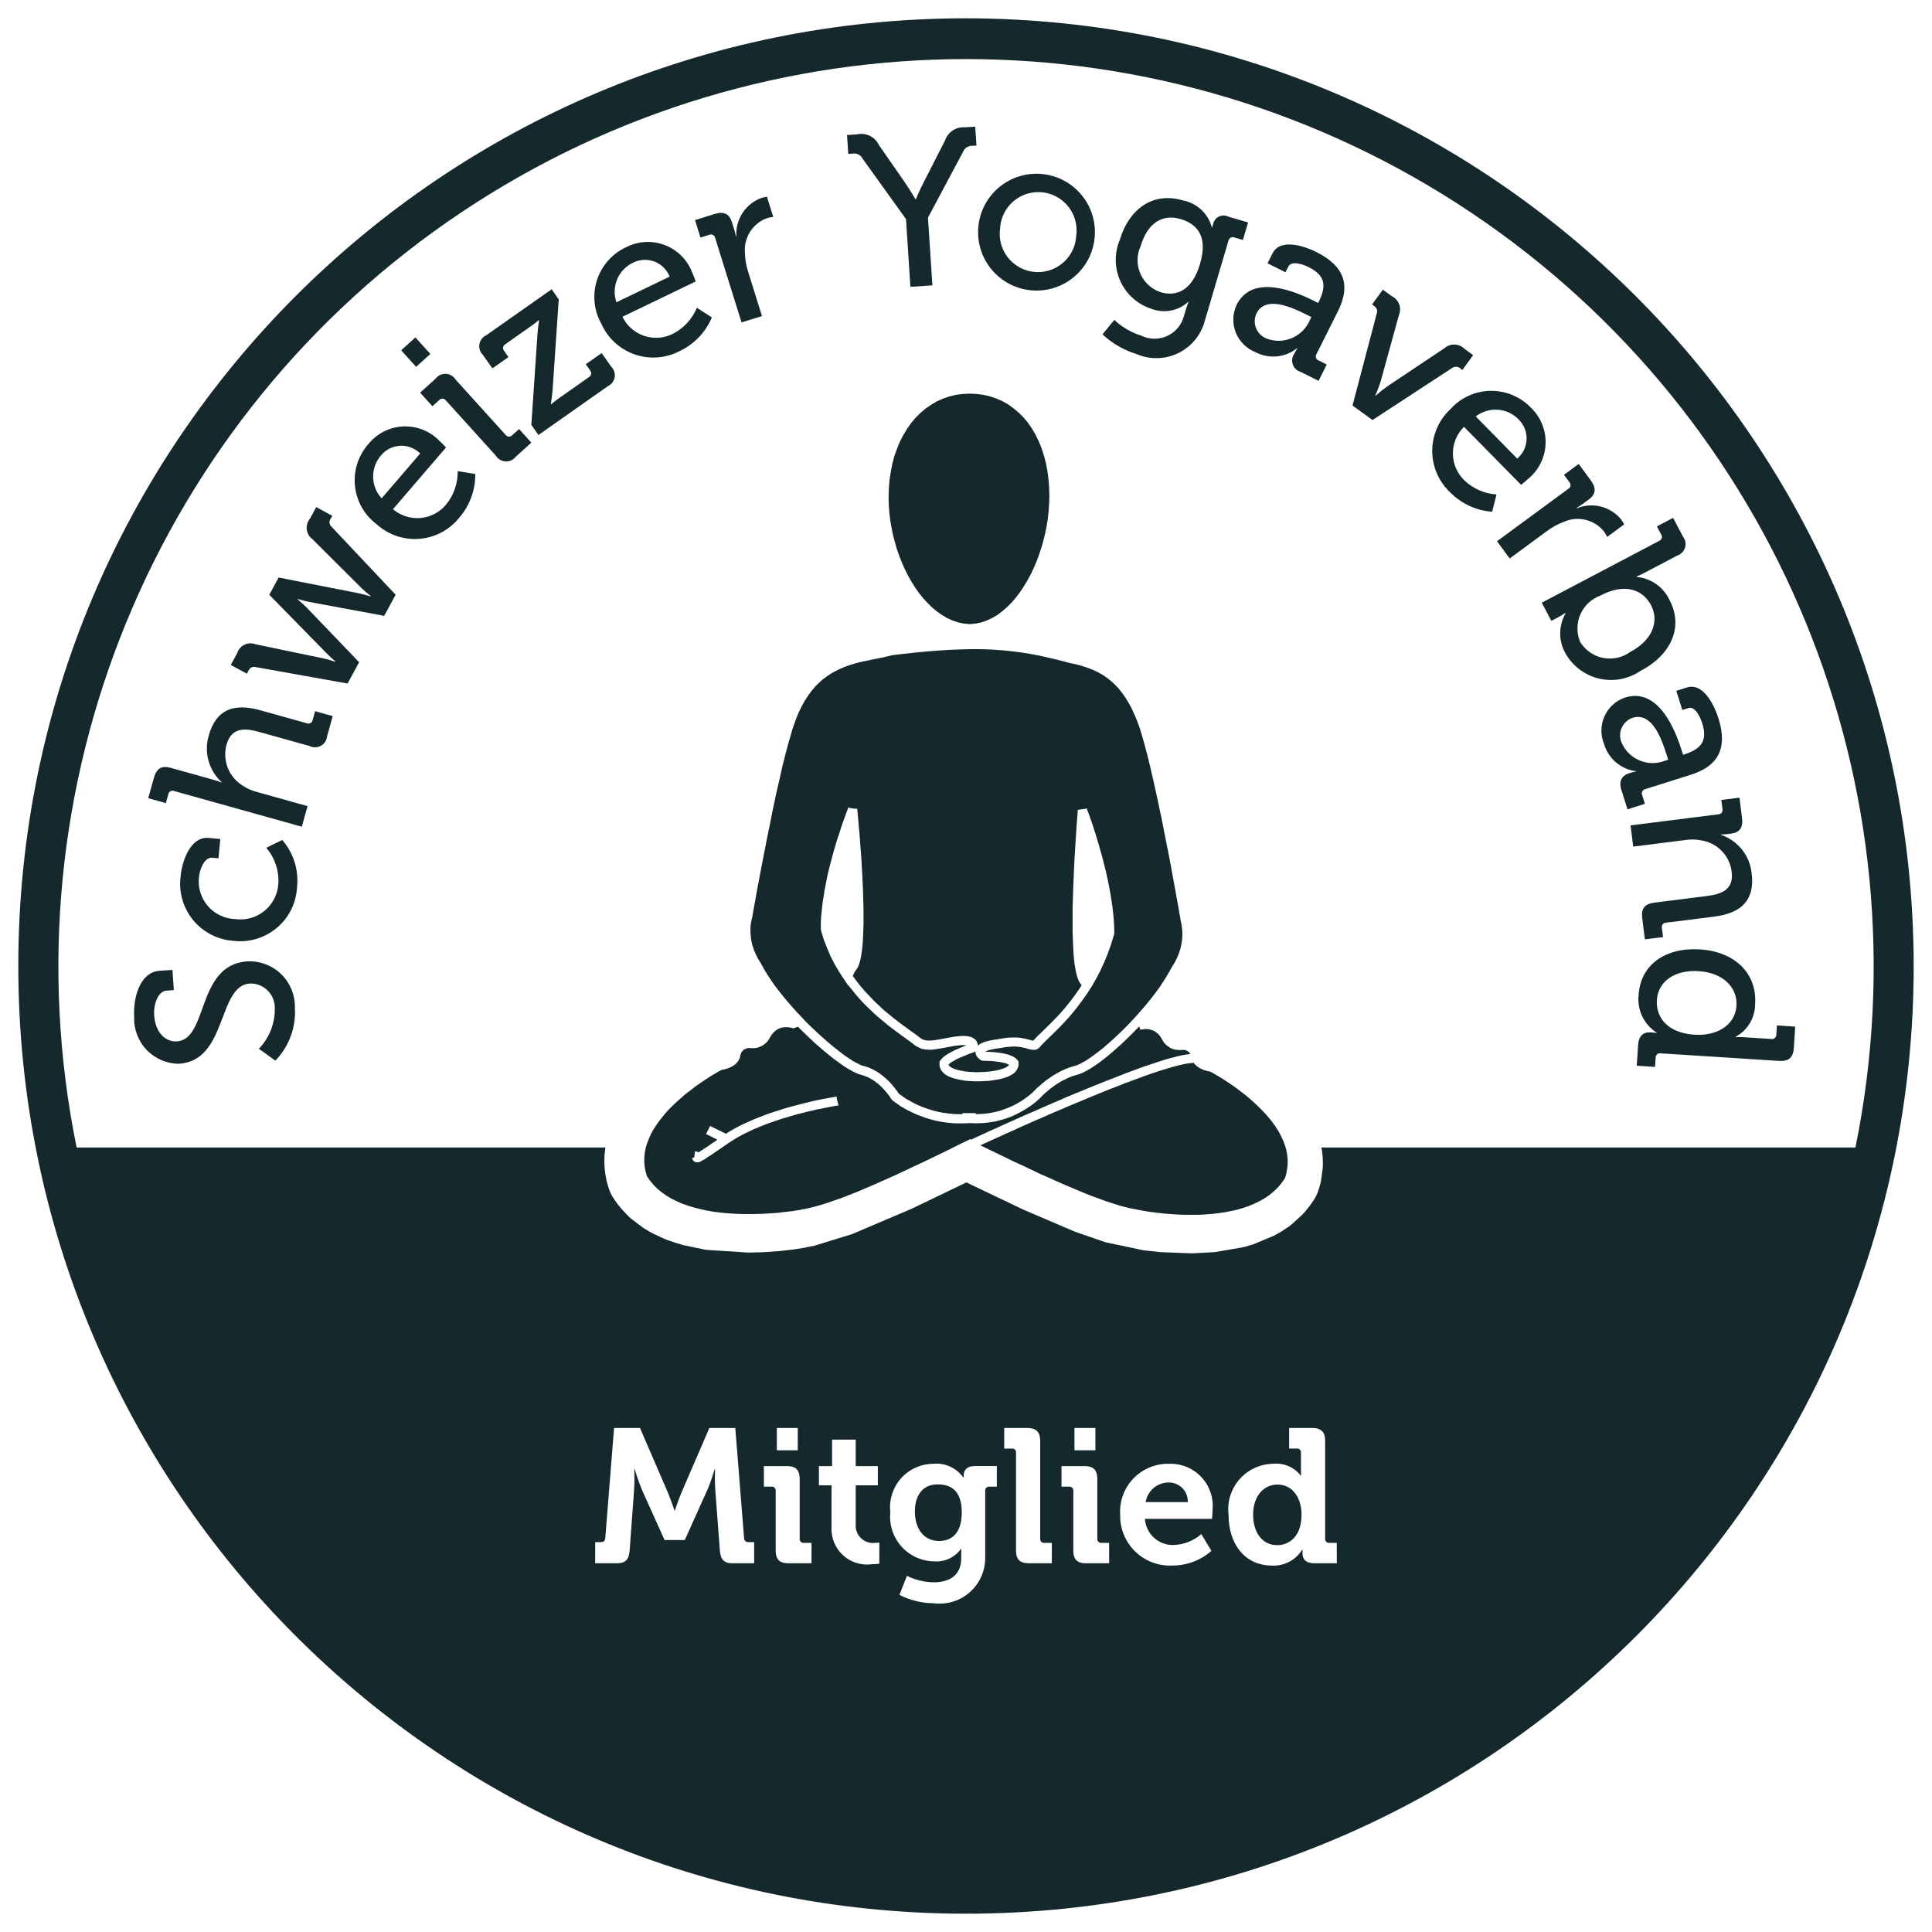
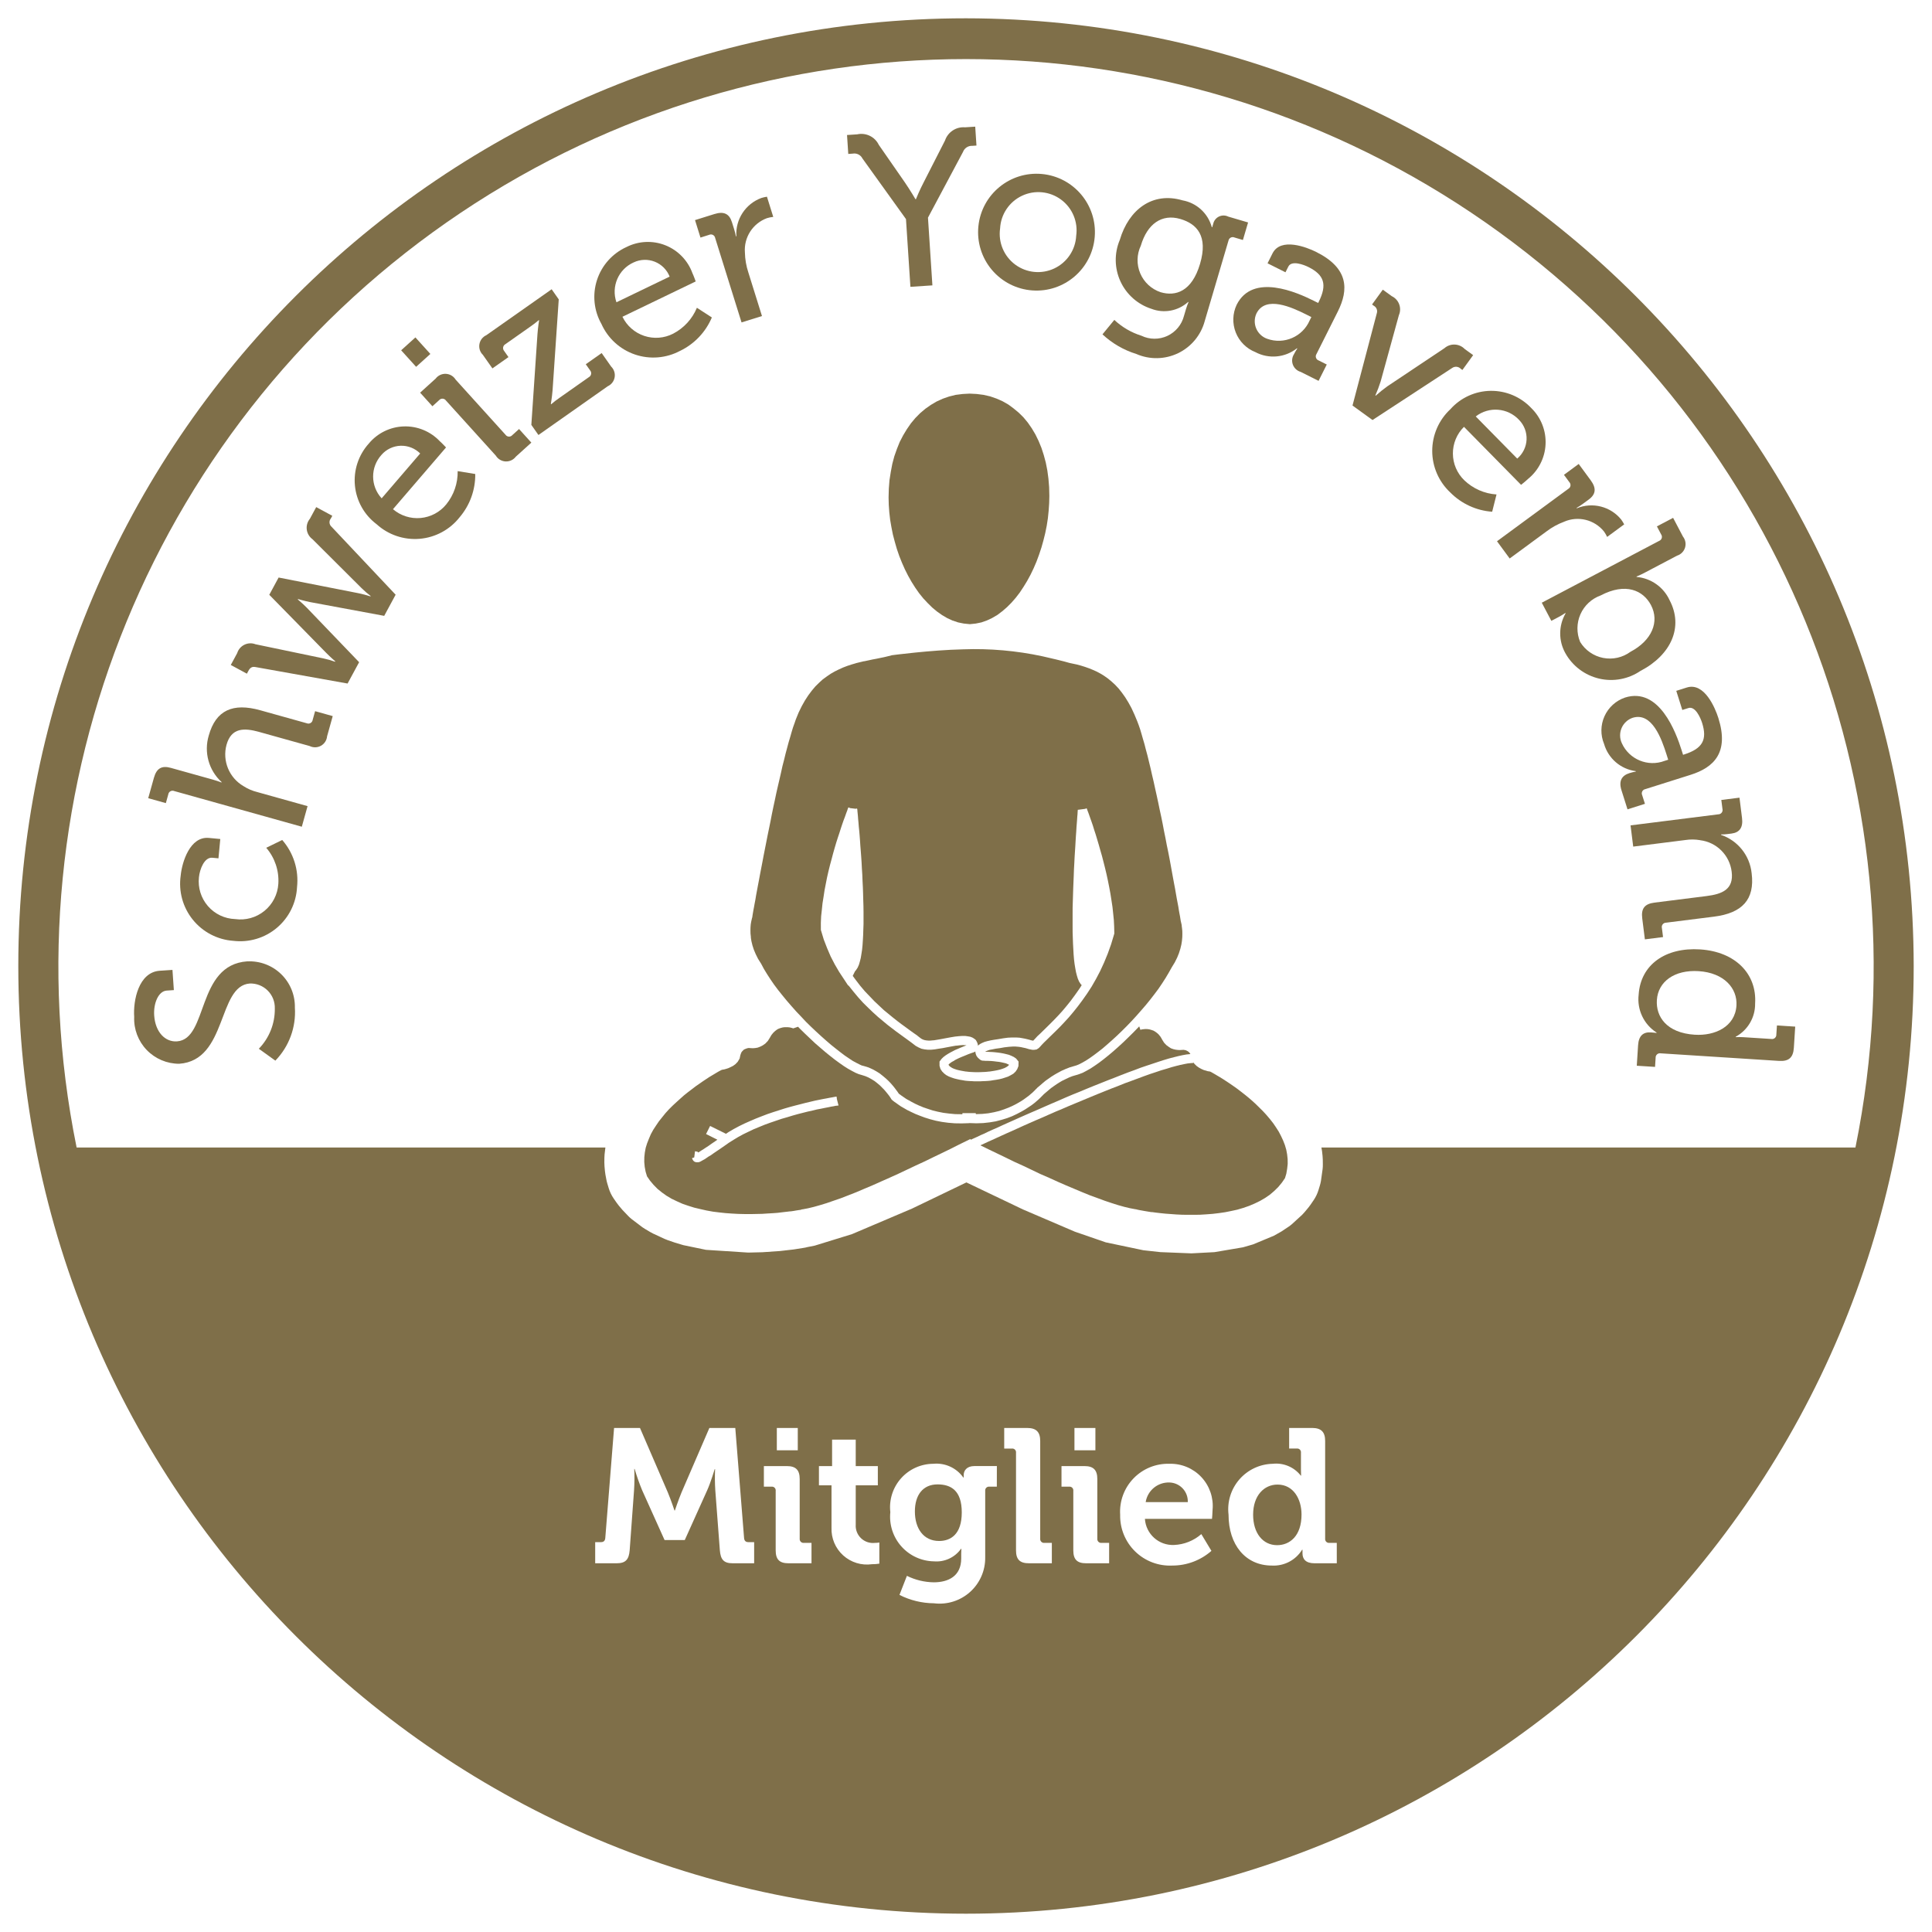
<svg xmlns="http://www.w3.org/2000/svg" viewBox="0 0 96.378 96.378">
-   <g fill="#15292d">
+   <g fill="#7F6F49">
    <path d="m12.333 47.957c-2.545.177-1.935 3.883-3.504 3.992-.582.041-1.079-.454-1.137-1.288-.043-.614.213-1.216.619-1.245l.362-.025-.07-1.009-.636.044c-1.053.073-1.33 1.481-1.273 2.305a2.243 2.243 0 0 0 2.246 2.335c2.414-.168 1.901-3.892 3.525-4.004a1.209 1.209 0 0 1 1.244 1.248 2.825 2.825 0 0 1 -.797 2.007l.824.593a3.47 3.47 0 0 0 .974-2.647 2.26 2.26 0 0 0 -2.376-2.304z" fill-rule="evenodd" />
    <path d="m13.281 42.292a2.506 2.506 0 0 1 .604 1.793 1.894 1.894 0 0 1 -2.157 1.763 1.88 1.88 0 0 1 -1.804-2.083c.039-.405.273-1.013.667-.976l.307.029.091-.964-.57-.054c-.942-.089-1.342 1.21-1.405 1.878a2.854 2.854 0 0 0 2.621 3.255 2.841 2.841 0 0 0 3.183-2.683 3.065 3.065 0 0 0 -.739-2.347z" fill-rule="evenodd" />
    <path d="m15.598 35.911a.215.215 0 0 1 -.298.168l-2.319-.648c-1.366-.382-2.214-.002-2.566 1.258a2.263 2.263 0 0 0 .64 2.325l-.006.021a4.597 4.597 0 0 0 -.439-.146l-2.086-.583c-.455-.127-.712.018-.846.495l-.284 1.017.879.246.121-.434a.215.215 0 0 1 .298-.168l6.364 1.779.287-1.027-2.51-.702a2.262 2.262 0 0 1 -.683-.294 1.831 1.831 0 0 1 -.85-2.064c.24-.858.877-.851 1.629-.641l2.521.704a.603.603 0 0 0 .867-.488l.281-1.006-.879-.246z" fill-rule="evenodd" />
    <path d="m16.503 25.867.074-.136-.803-.434-.314.581a.705.705 0 0 0 .125 1.018l2.446 2.437a4.454 4.454 0 0 0 .459.398l-.01.02a5.798 5.798 0 0 0 -.591-.157l-3.99-.784-.466.861 2.844 2.902c.209.213.449.418.449.418l-.011.02a4.452 4.452 0 0 0 -.585-.167l-3.383-.705a.695.695 0 0 0 -.915.443l-.319.59.803.435.073-.136c.083-.155.175-.23.355-.195l4.595.822.576-1.064-2.6-2.707c-.209-.213-.459-.423-.459-.423l.011-.02s.312.094.605.152l3.694.686.57-1.055-3.203-3.396a.297.297 0 0 1 -.031-.404z" fill-rule="evenodd" />
    <path d="m22.831 23.502a2.561 2.561 0 0 1 -.569 1.658 1.865 1.865 0 0 1 -2.658.241l2.646-3.08s-.204-.219-.312-.312a2.367 2.367 0 0 0 -3.542.12 2.738 2.738 0 0 0 .39 4.021 2.839 2.839 0 0 0 4.141-.345 3.261 3.261 0 0 0 .781-2.159zm-3.8-.812a1.321 1.321 0 0 1 1.93-.068l-1.922 2.237a1.604 1.604 0 0 1 -.008-2.168z" fill-rule="evenodd" />
    <path d="m25.559 21.704a.215.215 0 0 1 -.342-.017l-2.489-2.751a.604.604 0 0 0 -.995-.05l-.775.702.613.678.334-.303a.216.216 0 0 1 .342.018l2.489 2.751a.604.604 0 0 0 .995.05l.775-.702-.613-.678z" fill-rule="evenodd" />
    <path d="m20.261 17.01h.958v1.112h-.958z" transform="matrix(.741567 -.6708788 .6708788 .741567 -6.42469 18.45321)" />
    <g fill-rule="evenodd">
      <path d="m30.014 17.613-.792.557.215.306a.22.22 0 0 1 -.059.337l-1.458 1.026a4.851 4.851 0 0 0 -.428.329l-.013-.018s.056-.322.086-.68l.308-4.536-.354-.504-3.259 2.292a.603.603 0 0 0 -.171.981l.475.675.801-.564-.215-.306a.22.22 0 0 1 .059-.337l1.242-.874a4.853 4.853 0 0 0 .428-.329l.013.018s-.053.307-.081.689l-.305 4.521.354.504 3.457-2.432a.603.603 0 0 0 .171-.981z" />
      <path d="m33.933 17.5a3.256 3.256 0 0 0 1.578-1.664l-.746-.483a2.558 2.558 0 0 1 -1.184 1.292 1.864 1.864 0 0 1 -2.53-.843l3.654-1.762s-.099-.282-.162-.411a2.365 2.365 0 0 0 -3.291-1.306 2.735 2.735 0 0 0 -1.25 3.837 2.836 2.836 0 0 0 3.93 1.339zm-2.322-4.41a1.319 1.319 0 0 1 1.794.709l-2.654 1.28a1.603 1.603 0 0 1 .859-1.989z" />
      <path d="m35.374 11.715a.215.215 0 0 1 .303.159l1.315 4.21 1.019-.318-.679-2.173a3.381 3.381 0 0 1 -.172-.995 1.688 1.688 0 0 1 1.1-1.715 1.552 1.552 0 0 1 .314-.063l-.315-1.008a2.146 2.146 0 0 0 -.279.064 1.913 1.913 0 0 0 -1.247 1.911l-.021.007a3.145 3.145 0 0 0 -.094-.374l-.105-.336c-.134-.431-.414-.551-.876-.406l-.966.302.272.872z" />
      <path d="m42.535 7.664a.454.454 0 0 1 .49.244l2.17 3.021.221 3.379 1.097-.072-.221-3.379 1.747-3.276a.468.468 0 0 1 .464-.306l.208-.014-.062-.943-.505.033a.973.973 0 0 0 -1.003.66l-1.035 2.029c-.235.445-.415.897-.415.897l-.022.001s-.248-.425-.528-.836l-1.302-1.876a.966.966 0 0 0 -1.081-.524l-.504.033.062.944z" />
      <path d="m51.499 14.488a2.914 2.914 0 1 0 -2.692-3.201 2.913 2.913 0 0 0 2.692 3.201zm-1.609-3.095a1.909 1.909 0 1 1 3.796.371 1.909 1.909 0 1 1 -3.796-.371z" />
      <path d="m60.098 16.017 1.189-4.028a.214.214 0 0 1 .294-.142l.422.125.258-.875-.991-.292a.527.527 0 0 0 -.749.363l-.05.169-.021-.006a1.851 1.851 0 0 0 -1.462-1.337c-1.487-.439-2.677.447-3.128 1.977a2.562 2.562 0 0 0 1.577 3.434 1.778 1.778 0 0 0 1.832-.342l.021.006a3.229 3.229 0 0 0 -.121.331l-.106.358a1.515 1.515 0 0 1 -2.126.989 3.508 3.508 0 0 1 -1.349-.788l-.591.72a4.381 4.381 0 0 0 1.693.981 2.499 2.499 0 0 0 3.408-1.642zm-2.2-1.44a1.685 1.685 0 0 1 -.988-2.321c.32-1.086 1.047-1.605 1.975-1.331.823.243 1.39.846.979 2.238-.411 1.392-1.227 1.632-1.965 1.414z" />
      <path d="m65.666 12.572c-.481-.242-1.779-.745-2.188.071l-.246.492.894.448.143-.285c.163-.325.772-.093 1.008.026.776.389.943.866.504 1.741l-.024.049-.216-.108c-.835-.419-3.046-1.405-3.85.197a1.74 1.74 0 0 0 .931 2.361 1.901 1.901 0 0 0 2.075-.189l.02.01a2.351 2.351 0 0 0 -.167.285.588.588 0 0 0 .333.881l.894.448.409-.815-.403-.202a.215.215 0 0 1 -.108-.325l1.06-2.113c.552-1.101.543-2.163-1.068-2.971zm-.333 3.412a1.686 1.686 0 0 1 -2.12.916.926.926 0 0 1 -.534-1.264c.458-.914 1.775-.302 2.492.057l.246.124z" />
      <path d="m72.863 18.392.089.064.536-.74-.418-.303a.736.736 0 0 0 -1.016-.042l-2.84 1.896a6.75 6.75 0 0 0 -.586.472l-.018-.013a6.759 6.759 0 0 0 .266-.705l.907-3.296a.73.73 0 0 0 -.357-.952l-.445-.323-.536.74.089.064a.315.315 0 0 1 .147.378l-1.211 4.598.998.723 3.974-2.597a.333.333 0 0 1 .423.035z" />
      <path d="m73.03 21.292 2.849 2.894s.235-.185.337-.286a2.368 2.368 0 0 0 .176-3.54 2.738 2.738 0 0 0 -4.04.054 2.839 2.839 0 0 0 -.001 4.156 3.261 3.261 0 0 0 2.086.958l.217-.862a2.562 2.562 0 0 1 -1.605-.705 1.865 1.865 0 0 1 -.018-2.669zm2.75-.344a1.32 1.32 0 0 1 -.093 1.929l-2.069-2.102a1.604 1.604 0 0 1 2.162.173z" />
      <path d="m78.03 26.024a1.689 1.689 0 0 1 1.98.483 1.595 1.595 0 0 1 .162.277l.851-.625a2.161 2.161 0 0 0 -.151-.244 1.914 1.914 0 0 0 -2.213-.559l-.013-.018a3.235 3.235 0 0 0 .323-.21l.284-.208c.364-.267.386-.57.1-.96l-.599-.815-.736.541.267.363a.215.215 0 0 1 -.052.338l-3.555 2.613.632.86 1.835-1.349a3.389 3.389 0 0 1 .885-.486z" />
      <path d="m81.848 33.463c1.528-.805 2.139-2.196 1.441-3.52a2.002 2.002 0 0 0 -1.644-1.162l-.01-.02a4.61 4.61 0 0 0 .419-.196l1.606-.846a.604.604 0 0 0 .295-.951l-.492-.935-.808.425.21.399a.215.215 0 0 1 -.102.327l-5.851 3.082.477.905.341-.179a3.744 3.744 0 0 0 .359-.214l.01.02a2.006 2.006 0 0 0 -.012 1.983 2.609 2.609 0 0 0 3.759.88zm-3.023-1.442a1.748 1.748 0 0 1 1.019-2.315c1.256-.661 2.131-.251 2.515.479.436.828.047 1.766-1.023 2.33a1.737 1.737 0 0 1 -2.511-.493z" />
      <path d="m81.921 39.669a.215.215 0 0 1 .158-.304l2.254-.712c1.174-.371 1.93-1.117 1.387-2.836-.162-.514-.705-1.795-1.575-1.52l-.524.166.301.954.304-.096c.346-.109.604.489.684.741.261.828.035 1.28-.898 1.575l-.052.017-.073-.231c-.282-.891-1.115-3.164-2.824-2.625a1.74 1.74 0 0 0 -1.044 2.313 1.9 1.9 0 0 0 1.581 1.357l.007.021a2.406 2.406 0 0 0 -.321.078c-.377.119-.548.381-.399.853l.301.954.87-.275zm-1.016-2.596a.926.926 0 0 1 .534-1.264c.975-.308 1.454 1.063 1.696 1.828l.083.262-.178.057a1.686 1.686 0 0 1 -2.135-.882z" />
      <path d="m84.812 41.914a1.803 1.803 0 0 1 1.573 1.575c.111.884-.48 1.113-1.255 1.211l-2.597.327c-.491.062-.672.295-.61.786l.132 1.047.906-.114-.056-.447a.215.215 0 0 1 .209-.271l2.39-.301c1.407-.177 2.042-.855 1.877-2.165a2.265 2.265 0 0 0 -1.526-1.914l-.003-.022a2.35 2.35 0 0 0 .319-.018l.207-.026c.404-.051.582-.306.523-.775l-.127-1.015-.906.114.057.447a.215.215 0 0 1 -.21.27l-4.375.551.133 1.059 2.585-.326a2.289 2.289 0 0 1 .754.005z" />
      <path d="m88.613 51.603a.215.215 0 0 1 -.257.226l-1.393-.089a3.193 3.193 0 0 0 -.375-.002l.001-.022a1.857 1.857 0 0 0 .965-1.657c.094-1.47-.98-2.585-2.747-2.698-1.722-.11-2.967.757-3.063 2.261a1.967 1.967 0 0 0 .893 1.886l-.001.022s-.12-.019-.284-.029c-.373-.024-.605.16-.636.642l-.065 1.021.911.058.029-.45a.215.215 0 0 1 .257-.226l5.892.377c.494.032.715-.164.747-.657l.067-1.053-.911-.058zm-4.066.015c-1.415-.09-1.947-.907-1.894-1.73.059-.921.879-1.519 2.086-1.442 1.262.081 1.939.852 1.884 1.718-.068 1.064-1.089 1.517-2.076 1.453z" />
      <path d="m63.729 74.058c-.665 0-1.217.542-1.217 1.502 0 .922.485 1.521 1.198 1.521.627 0 1.217-.456 1.217-1.53-0-.751-.39-1.493-1.198-1.493z" />
      <path d="m46.77 74.049c-.732 0-1.131.532-1.131 1.35 0 .846.428 1.473 1.208 1.473.58 0 1.131-.333 1.131-1.426-0-1.103-.551-1.397-1.208-1.397z" />
      <path d="m58.34 73.954a1.162 1.162 0 0 0 -1.188.98h2.101a.941.941 0 0 0 -.913-.98z" />
      <path d="m48.189.913a47.276 47.276 0 1 0 47.276 47.276 47.33 47.33 0 0 0 -47.276-47.276zm-10.568 77.071h-1.074c-.447 0-.599-.19-.637-.646l-.228-3.004a9.655 9.655 0 0 1 -.01-1.046h-.019s-.2.666-.371 1.046l-1.122 2.491h-1.008l-1.122-2.491a10.848 10.848 0 0 1 -.371-1.055h-.019a9.836 9.836 0 0 1 -.01 1.055l-.219 3.004c-.038.457-.2.646-.646.646h-1.074v-1.055h.295c.133 0 .2-.076.209-.209l.438-5.485h1.293l1.388 3.213c.162.39.333.903.333.903h.019s.171-.513.333-.903l1.388-3.213h1.293l.438 5.485c.009.133.076.209.209.209h.294zm2.861 0h-1.15c-.447 0-.637-.19-.637-.646v-2.966a.186.186 0 0 0 -.209-.209h-.38v-1.027h1.15c.447 0 .637.2.637.646v2.976a.19.19 0 0 0 .209.209h.38zm-1.73-5.637v-1.112h1.045v1.112zm5.114 5.656a2.232 2.232 0 0 1 -.371.028 1.771 1.771 0 0 1 -2.015-1.825v-2.11h-.627v-.96h.656v-1.321h1.179v1.321h1.103v.96h-1.103v1.958a.861.861 0 0 0 .96.913 1.105 1.105 0 0 0 .218-.019zm5.861-3.84h-.371a.185.185 0 0 0 -.209.19v3.336a2.275 2.275 0 0 1 -2.557 2.291 3.861 3.861 0 0 1 -1.72-.418l.371-.951a3.128 3.128 0 0 0 1.34.323c.732 0 1.369-.314 1.369-1.188v-.228c0-.114.01-.257.01-.257h-.019a1.502 1.502 0 0 1 -1.35.627 2.225 2.225 0 0 1 -2.177-2.453 2.167 2.167 0 0 1 2.148-2.414 1.639 1.639 0 0 1 1.493.685h.019v-.124c0-.219.152-.447.533-.447h1.122zm2.744 3.821h-1.141c-.456 0-.646-.19-.646-.646v-4.867a.186.186 0 0 0 -.209-.209h-.38v-1.027h1.15c.447 0 .646.2.646.646v4.877a.19.19 0 0 0 .209.209h.371zm2.858 0h-1.15c-.447 0-.637-.19-.637-.646v-2.966a.186.186 0 0 0 -.209-.209h-.38v-1.027h1.15c.447 0 .637.2.637.646v2.976a.19.19 0 0 0 .209.209h.38zm-1.73-5.637v-1.112h1.045v1.112zm6.861 3.422h-3.346a1.394 1.394 0 0 0 1.455 1.302 2.204 2.204 0 0 0 1.359-.542l.504.837a2.95 2.95 0 0 1 -1.949.732 2.484 2.484 0 0 1 -2.604-2.539 2.391 2.391 0 0 1 2.462-2.538 2.102 2.102 0 0 1 2.148 2.301c0 .143-.028.447-.028.447zm6.226 2.215h-1.112c-.437 0-.599-.209-.599-.494v-.181h-.019a1.667 1.667 0 0 1 -1.512.789c-1.312 0-2.158-1.036-2.158-2.539a2.269 2.269 0 0 1 2.206-2.538 1.558 1.558 0 0 1 1.397.589h.019s-.01-.124-.01-.285v-.855a.186.186 0 0 0 -.209-.209h-.38v-1.027h1.15c.447 0 .646.2.646.646v4.877a.19.19 0 0 0 .209.209h.371zm-.767-20.74c.014.079.028.159.03.176l.027.243c.006.06.011.121.011.182l.003.238a1.791 1.791 0 0 1 -.011.233l-.083.592a1.978 1.978 0 0 1 -.054.231l-.067.22a1.845 1.845 0 0 1 -.249.519l-.154.225c-.028.042-.063.088-.099.132l-.187.225a1.935 1.935 0 0 1 -.131.143l-.514.47c-.058.048-.11.089-.166.126-.002.001-.325.218-.355.236-.001.001-.337.193-.371.209l-1.035.431c-.026.008-.473.14-.507.147l-1.421.241-1.149.061-1.551-.062c-.016-.001-.793-.084-.847-.093l-1.877-.394-1.542-.532-2.588-1.109-2.823-1.349-2.711 1.305-2.997 1.275-1.857.573-.367.073a1.416 1.416 0 0 1 -.189.04l-.495.078c-.06.009-.689.079-.689.079l-.875.06c-.019.001-.695.017-.705.017l-2.107-.137-1.129-.234c-.045-.011-.429-.129-.429-.129l-.342-.117c-.056-.02-.109-.041-.161-.064l-.576-.267c-.052-.025-.099-.05-.144-.077l-.255-.151c-.046-.028-.091-.056-.134-.087l-.537-.407a1.701 1.701 0 0 1 -.17-.154s-.27-.279-.294-.309l-.173-.205a1.669 1.669 0 0 1 -.111-.146l-.146-.21a1.881 1.881 0 0 1 -.252-.524l-.069-.23a1.86 1.86 0 0 1 -.048-.2l-.045-.24c-.01-.054-.018-.112-.024-.172l-.022-.239c-.006-.063-.008-.128-.008-.193l.002-.236c0-.061.004-.119.01-.177 0-.003.028-.242.04-.337h-26.378a45.276 45.276 0 1 1 88.737 0z" />
      <path d="m48.027 19.654-.351.044-.333.083-.314.109-.306.139-.286.169-.276.193-.26.22-.237.24-.223.267-.204.295-.184.305-.17.328-.139.346-.13.368-.101.379-.075.397-.066.417-.033.422-.012.436.009.374.027.372.042.37.063.369.073.366.095.363.103.358.121.353.133.333.145.328.162.322.173.306.185.293.191.273.21.26.221.236.229.225.233.193.252.178.255.15.263.121.28.094.286.058.297.03h.015l.287-.03.282-.058.274-.097.258-.121.265-.155.239-.181.235-.202.227-.227.211-.242.202-.262.188-.284.179-.292.172-.316.153-.319.142-.33.128-.346.119-.358.101-.358.09-.364.074-.367.058-.376.038-.372.026-.378.009-.363-.011-.44-.035-.424-.054-.402-.078-.398-.101-.375-.117-.36-.141-.343-.16-.327-.178-.3-.199-.287-.215-.26-.238-.235-.257-.213-.263-.194-.287-.164-.302-.133-.317-.11-.327-.075-.343-.044-.349-.018z" />
      <path d="m49.109 56.546.193-.095.224-.101.24-.104.251-.117.263-.118.282-.125.292-.131.307-.136.316-.138.323-.139.331-.146.333-.145.344-.147.343-.151.347-.147.358-.144.351-.147.351-.143.35-.139.349-.14.345-.133.335-.133.335-.129.321-.117.313-.119.306-.104.299-.099.282-.094.271-.087.254-.076.246-.065.223-.055.208-.045.194-.035.179-.018.015-.001-.003-.005-.048-.07-.04-.036-.041-.031-.055-.029-.053-.023-.036-.006-.045-.009-.032-.003h-.005l-.03.003-.06.003-.081.005-.093-.005-.107-.012-.119-.027-.121-.043-.116-.075-.117-.087-.111-.118-.085-.136-.087-.152-.099-.124-.082-.075-.111-.077-.068-.039-.121-.04-.079-.022-.082-.012-.097-.005-.075.005-.08.009-.039.003v.004l-.054.012v-.003l-.014.003-.011.006h-.003l-.011-.052-.042-.12-.049.053-.25.257-.256.252-.248.24-.253.232-.242.214-.246.207-.232.186-.228.173-.219.153-.208.137-.201.113-.183.097-.178.068-.147.046-.192.056-.156.061-.167.079-.175.086v-.003l-.149.088-.146.093-.147.102-.121.086-.116.096-.093.08-.095.08-.064.055-.044.046-.03.03-.012.011-.011.013-.024.023-.06.061-.075.071-.094.082-.117.1-.137.105-.161.107-.177.116-.195.111-.21.11-.233.11-.252.096-.275.084-.286.075-.307.051-.324.036-.342.011-.339-.011-.03.005-.359.011-.347-.005-.327-.027-.316-.043-.298-.058-.283-.074-.27-.084-.244-.091-.227-.09-.209-.098-.194-.095-.166-.096-.153-.088-.13-.09-.101-.073-.085-.058-.066-.051-.044-.036-.038-.035-.023-.037-.018-.028-.039-.062-.057-.079-.061-.077-.086-.106-.093-.108-.102-.102-.103-.104-.138-.116-.126-.099-.147-.092-.168-.092-.142-.061-.176-.056-.151-.043-.169-.071-.179-.094-.196-.109-.209-.132-.221-.155-.227-.166-.238-.187-.241-.195-.25-.215-.258-.223-.252-.238-.261-.248-.258-.253-.077-.082-.24.082-.086-.029h-.012l-.052-.014v-.003l-.037-.003-.084-.01h-.154l-.093.01-.107.028-.105.037-.069.036-.099.074-.091.083-.1.123-.087.149-.09.144-.126.132-.13.091-.131.066-.125.047-.127.021-.111.008-.096-.005-.059-.003-.047-.005h-.001l-.026.005-.043.008-.053.017-.04.015-.071.031-.015.011-.069.068-.042.05-.03.066-.03.088-.036.168-.097.163-.109.114-.121.089-.122.061-.116.054-.115.036-.092.026-.082.013-.035.008-.021.009-.042.022-.082.043-.094.054-.112.068-.135.08-.145.087-.151.1-.168.112-.169.118-.185.128-.186.143-.193.146-.197.157-.182.162-.195.176-.194.179-.187.186-.171.188-.165.205-.162.202-.144.212-.141.215-.12.22-.095.223-.091.23-.069.22-.045.24-.025.235-.003.238.022.24.046.244.069.229.148.214.178.212.198.202.222.179.23.164.253.15.268.128.27.121.293.101.294.092.308.073.309.07.317.057.315.039.314.034.321.023.31.017.311.007.305.002.29-.006.29-.006.271-.018.264-.015.24-.018.227-.028.209-.024.197-.023v.004l.161-.023.149-.026.12-.018.083-.012.064-.023.046-.004.261-.05.285-.069.306-.086.329-.1.344-.119.363-.125.377-.146.395-.155.403-.172.415-.175.421-.188.429-.19.435-.197.437-.207.437-.207.442-.203.434-.212.433-.208.424-.206.417-.211.566-.277.031.033.065-.033.116-.052.137-.062.164-.079zm-7.316-1.395-.062.008-.047.005-.106.022-.12.02-.144.03-.166.032-.195.04-.203.038-.214.053-.234.051-.246.062-.259.066-.263.074-.265.081-.277.079-.278.095-.285.097-.276.1-.279.114-.272.112-.266.127-.259.125-.253.138-.236.143-.232.146-.216.152-.202.14-.177.119-.155.105-.14.1-.121.071-.101.069-.087.06-.082.044-.057.032-.053.03-.048.025-.072.023h-.08a.221.221 0 0 1 -.124-.03l-.057-.048-.02-.036-.028-.043-.01-.038-.003-.007v-.005l.049-.013.06-.022.038-.307.039.008.08.013.047.041.022-.013.052-.035.089-.059.097-.059.12-.081v.001l.133-.087.151-.107.179-.121.108-.077-.565-.283.202-.403.792.392.127-.086.257-.151.265-.142.276-.135.276-.122.285-.123.286-.112.288-.11.292-.099.288-.092.281-.09.274-.079.27-.072.26-.066.254-.066.234-.055.227-.054.203-.041.193-.039.173-.031.151-.03.117-.02.105-.02.086-.016.05-.004.015.127.081.316z" />
      <path d="m48.087 52.679-.127.051-.12.052-.114.055-.11.057v.008l-.115.063v-.002l-.072.048-.086.068-.025.029.008.019.014.028.05.048.069.048.072.04.086.034.122.041.098.024.128.026.116.021.114.019v-.003l.116.014.098.008.094.004.07.004.07.002h.209l.068-.002.088-.004.105-.004.11-.008.127-.014v.003l.124-.019.133-.021.134-.026.138-.032.115-.036.115-.042.077-.039.068-.042.063-.053.017-.026v-.006l-.075-.035-.073-.033-.104-.025-.131-.029-.11-.02-.136-.015-.132-.017-.118-.011-.114-.005-.106-.004h-.086l-.065-.006h-.056l-.081-.019-.061-.039-.031-.026-.03-.027-.042-.038-.042-.053-.035-.053-.021-.055-.027-.096v-.054a.353.353 0 0 1 -.061.03l-.052.021-.062.019-.086.031-.086.031-.107.045z" />
      <path d="m64.208 57.582-.043-.229-.068-.232-.087-.224-.106-.227-.114-.219-.136-.212-.144-.211-.163-.207-.167-.197-.179-.195-.185-.183-.185-.182-.193-.175-.193-.164-.193-.155-.191-.149-.184-.139-.184-.129-.174-.119-.167-.11-.15-.099-.145-.089-.136-.08-.114-.068-.091-.052-.081-.047-.042-.021-.022-.011-.037-.008-.081-.011-.092-.029-.109-.03-.12-.053-.122-.067-.116-.082-.117-.114-.039-.068v.03l-.13.008-.16.017-.156.029-.202.045v-.004l-.209.053-.231.062-.252.079-.267.077-.275.093-.297.098-.299.107-.31.116-.322.119-.328.119-.335.136-.343.131-.343.138-.348.14-.353.146-.349.145-.348.145-.349.145-.342.148-.345.144-.337.148-.327.145-.327.14-.313.137-.301.134-.289.132-.282.128-.266.117-.253.115-.234.107-.225.103-.195.087-.178.083-.162.075-.047.023.399.197.428.205.432.208.429.21.437.198.441.21.428.205.433.188.428.195.419.183.414.174.399.168.388.158.377.137.361.133.343.115.32.101.305.085.276.066.265.05.039.004.07.019.093.02.124.022.138.025.173.029.187.03v-.007l.212.029.232.027.244.025.261.019.27.02.287.014.29.004h.309l.303-.004.306-.019.32-.024.312-.037.31-.045.307-.061.306-.067.298-.088.286-.099.279-.118.265-.129.25-.145.241-.164.217-.185.204-.199.184-.223.154-.224.066-.22.043-.252.026-.238-.003-.239z" />
      <path d="m38.435 40.977-.072.351-.073.353-.067.343-.066.334-.065.328-.061.325-.06.311-.057.295-.053.287-.053.276-.047.252-.044.236-.036.22-.038.197-.032.178-.029.152-.022.13-.017.099-.01.075-.01.059-.01.023-.004.014-.007.038-.018.075-.017.086-.017.105-.011.145-.003.142v.005l.003.155.021.199h-.005l.029.182.052.215.071.217.092.219.117.234.154.245.137.257.154.253.172.266.183.266.198.265.217.271.222.27.232.268.237.267.247.259.245.262.251.245.252.238.252.231.249.221.242.208.235.188.23.18.218.165.201.136.193.128.183.099.157.08.107.05.14.037.204.063.198.089.184.101.177.111.157.125.149.125.131.122.116.122.106.123.087.107.074.1.06.079.045.066.02.031.006.009.052.036.079.059.096.066.122.083v.003l.132.076v-.005l.165.095.161.084.193.09.214.089.233.08.239.078.258.064.276.055.289.037.301.028.318.005h.042l.004-.053h.663l.006.048h.021l.307-.011.29-.03.281-.052.264-.063.238-.08.231-.088.207-.093.192-.098.183-.107v.003l.153-.099.143-.103.13-.096.102-.087.087-.074.058-.057.054-.054.025-.023.014-.02.019-.016.029-.026.049-.054.083-.068.088-.074.103-.091.124-.103.141-.099.15-.105.163-.102.173-.1.187-.098.19-.084.203-.08.196-.058.139-.041.116-.046.162-.083.19-.108.184-.119.206-.146.219-.165.226-.176.231-.199.243-.215.244-.223.242-.233.245-.244.243-.253.239-.26.238-.27.232-.268.22-.271.212-.274.202-.27.185-.274.174-.271.155-.262.151-.268.15-.246.116-.233.088-.218.07-.22.05-.206.03-.186.018-.199.003-.163-.003-.144-.015-.139-.016-.121h.005l-.016-.081-.017-.071-.007-.035-.005-.016-.006-.026-.009-.054-.012-.075-.016-.103-.025-.128-.029-.158-.026-.174-.038-.201-.042-.22-.042-.24-.045-.261-.052-.271-.054-.292-.055-.303-.056-.31-.061-.33-.063-.324-.071-.339-.066-.351-.072-.352-.067-.354-.072-.356-.078-.358-.072-.351-.077-.356-.078-.35-.075-.345-.079-.334-.075-.334-.077-.317-.075-.31-.08-.295-.071-.278-.077-.262-.072-.252-.069-.232-.071-.205-.071-.189-.141-.338-.148-.322-.154-.28-.161-.261-.165-.231-.164-.207-.175-.185-.182-.167-.178-.146-.186-.131-.185-.113-.192-.102-.186-.083-.193-.078-.195-.069-.198-.062-.191-.053-.194-.041-.196-.042s-.234-.08-1.344-.331a16.03 16.03 0 0 0 -3.964-.347c-1.614.036-3.546.294-3.546.294l-.195.05-.188.045-.19.039-.196.041-.204.038-.201.044-.211.045v-.005l-.213.051-.204.05v.003l-.214.062-.212.07-.209.08-.206.093-.203.1-.204.116-.197.135-.202.147-.184.168-.188.185-.177.211-.175.234-.168.258-.159.283-.154.315-.141.346-.063.184-.075.209-.068.222-.071.251-.079.264-.074.277-.08.297-.074.306-.082.315-.072.33-.078.339-.078.334-.08.351-.074.354-.076.351-.073.354zm2.513 5.054.014-.319.036-.328.033-.321.052-.323.05-.331.062-.319.062-.316.072-.316.075-.302.08-.296.076-.288.079-.278.078-.264.082-.256.077-.23.07-.221.069-.207.065-.187.064-.167.049-.137h-.001l.045-.122.038-.097h-.003l.028-.082.027-.049.083.038.271.032.073-.013.015.059.004.075.011.107.013.132.011.154.017.173.015.196.022.211.02.233.019.248.017.265.022.271.021.282.02.295.015.298.02.307.012.31.016.311.011.314.008.313.01.306.004.307v.591l-.01.282-.008.27-.015.258-.016.246-.023.231-.033.215-.032.194-.046.182-.048.163-.064.143-.082.124-.05.059-.111.225.145.197.225.293.232.275.243.253.236.247.239.225.233.218.231.19.224.183.213.169.203.154.188.136.172.127.15.109.139.099.121.083.086.07.116.089.063.039.1.041.096.02.114.011h.101l.158-.015v.004l.169-.028.194-.033.234-.044.264-.049.214-.035.193-.02.17-.012.155.002.121.017.12.021.108.041.08.049.09.071.044.079.034.071.024.086v.055l.019-.023.095-.069.098-.051.12-.051.139-.039.163-.037.183-.032.196-.029.256-.044.23-.03.214-.01h.187l.176.01.155.027.131.025.117.028.106.027.078.024.059.011.036.009.016-.016.08-.083.112-.123.133-.123.149-.146.167-.163.181-.179.194-.195.202-.21.212-.232.215-.255.215-.268.22-.299.219-.311.107-.169-.05-.053-.08-.124-.064-.147-.046-.152-.045-.174-.036-.197-.035-.212-.027-.223-.021-.25-.014-.256-.015-.268-.01-.283-.01-.293-.001-.303v-.619l.001-.32.01-.319.01-.324.01-.317.013-.318.013-.313.011-.316.017-.303.014-.288.018-.286.018-.276.015-.266.015-.242.017-.23.012-.214.016-.196.013-.166.01-.154.012-.125.005-.105.006-.076.004-.041h.024l.35-.046.064-.03.01.023.016.036.025.071.04.104.044.123.052.148.062.175.064.187.067.217.075.228.075.25.077.258.077.273.081.281.077.298.078.308.075.316.068.314.065.326.061.33.052.331.05.328.035.329.033.327.016.324.008.346-.159.531-.169.472-.183.445-.198.429-.208.395-.215.375-.226.348-.231.328-.227.304-.227.285-.223.264-.219.239-.208.221-.203.203-.181.177-.166.161-.149.147-.125.121-.102.107-.083.093-.07.071-.106.067-.117.017h-.093l-.09-.017-.085-.018-.088-.027-.087-.025-.104-.021-.116-.026-.112-.016-.158-.013h-.143l-.187.013-.227.026-.224.04-.204.027-.167.034-.14.026-.093.032-.093.038-.035.019.031.005h.09l.112.009.115.004.131.011.143.016.141.019.146.026.137.032.137.035.125.051.119.057.115.079.122.151-.006.224-.059.152-.085.125-.113.106-.132.076-.133.068-.144.048-.14.045-.15.037-.154.027-.145.021-.14.024-.135.012-.128.008-.108.003-.085.005-.074.004h-.255l-.073-.004-.068-.005-.094-.003-.12-.008-.123-.012-.131-.024-.13-.021-.14-.031-.139-.034-.134-.045-.134-.051-.131-.069-.106-.08-.106-.107-.081-.122-.047-.159v-.211l.104-.137.088-.086.103-.079.117-.076.121-.07.128-.067.128-.067.136-.056.126-.055.122-.049.113-.046.061-.024-.095-.006-.097-.005-.138.011-.182.021v-.005l-.196.034-.257.048-.229.044-.206.031-.193.032-.172.016h-.17l-.153-.016-.157-.032-.148-.066-.144-.079-.132-.102-.077-.059-.111-.081-.139-.102-.155-.112-.174-.127-.189-.137-.208-.159-.224-.172-.229-.191-.24-.2-.243-.22-.247-.237-.255-.251-.245-.271-.242-.291-.241-.301-.005-.006-.008.016-.452-.685-.218-.373-.206-.398-.177-.413-.167-.43-.145-.48z" />
    </g>
  </g>
</svg>
